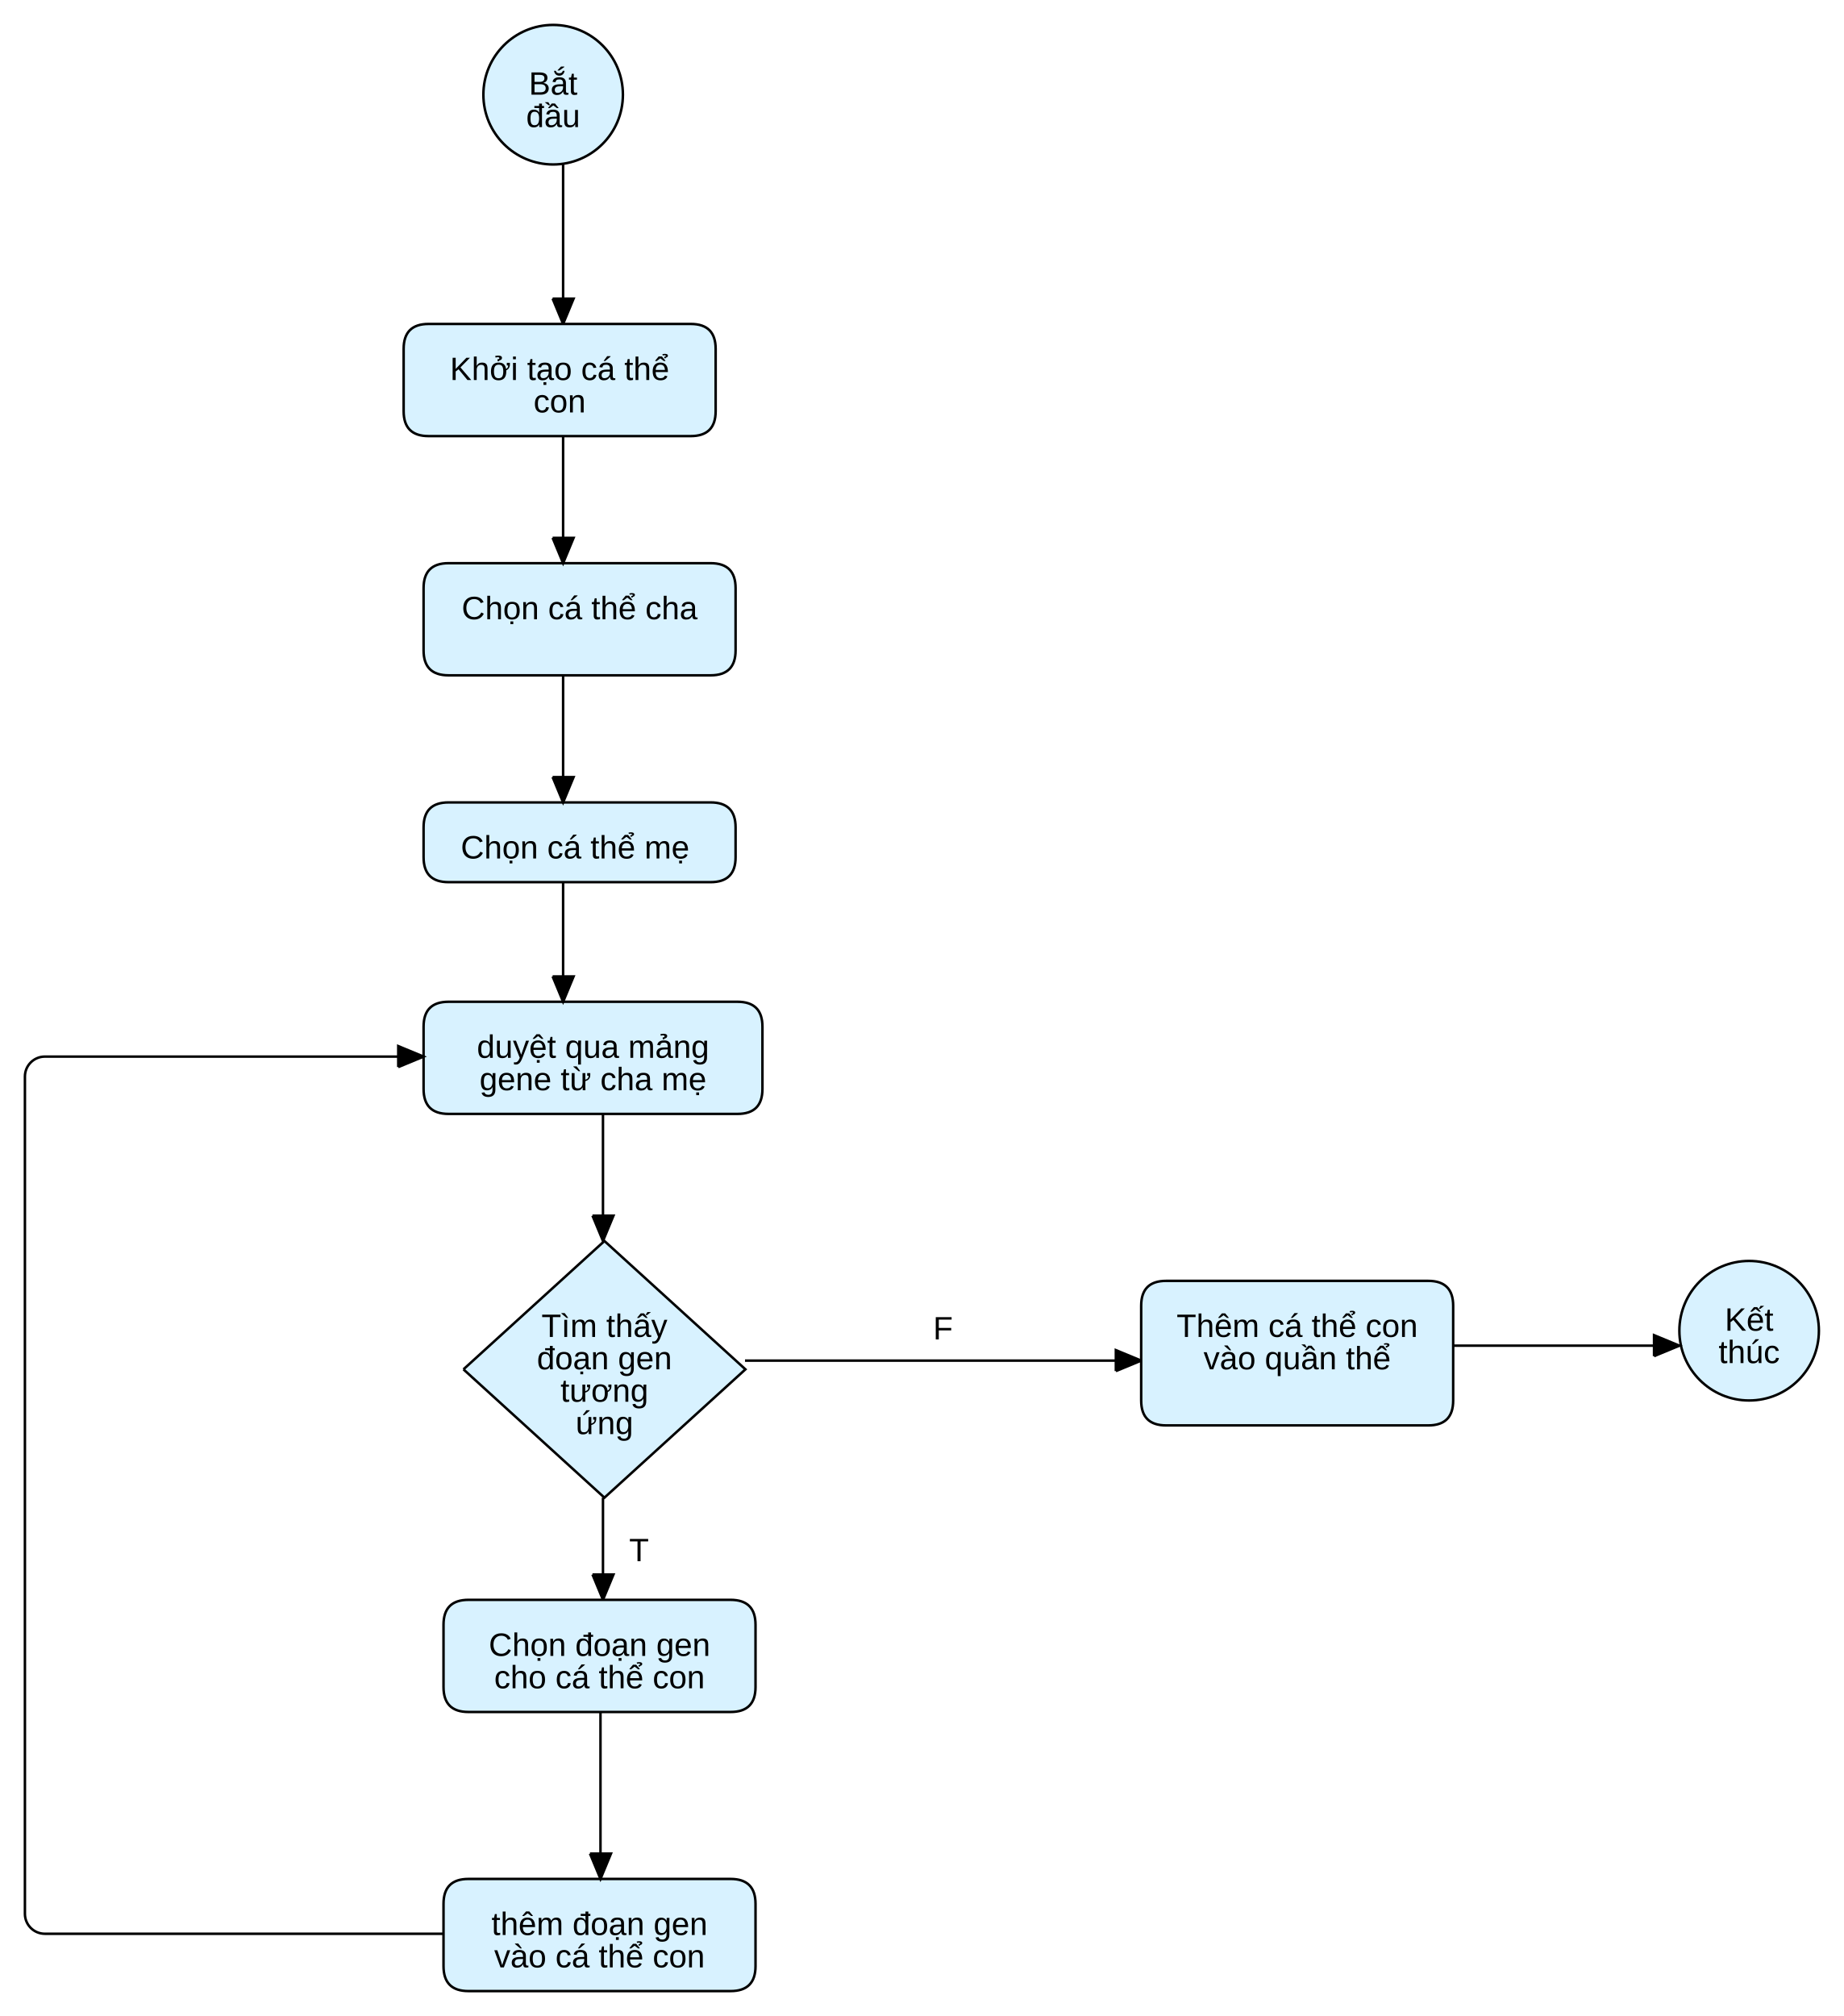
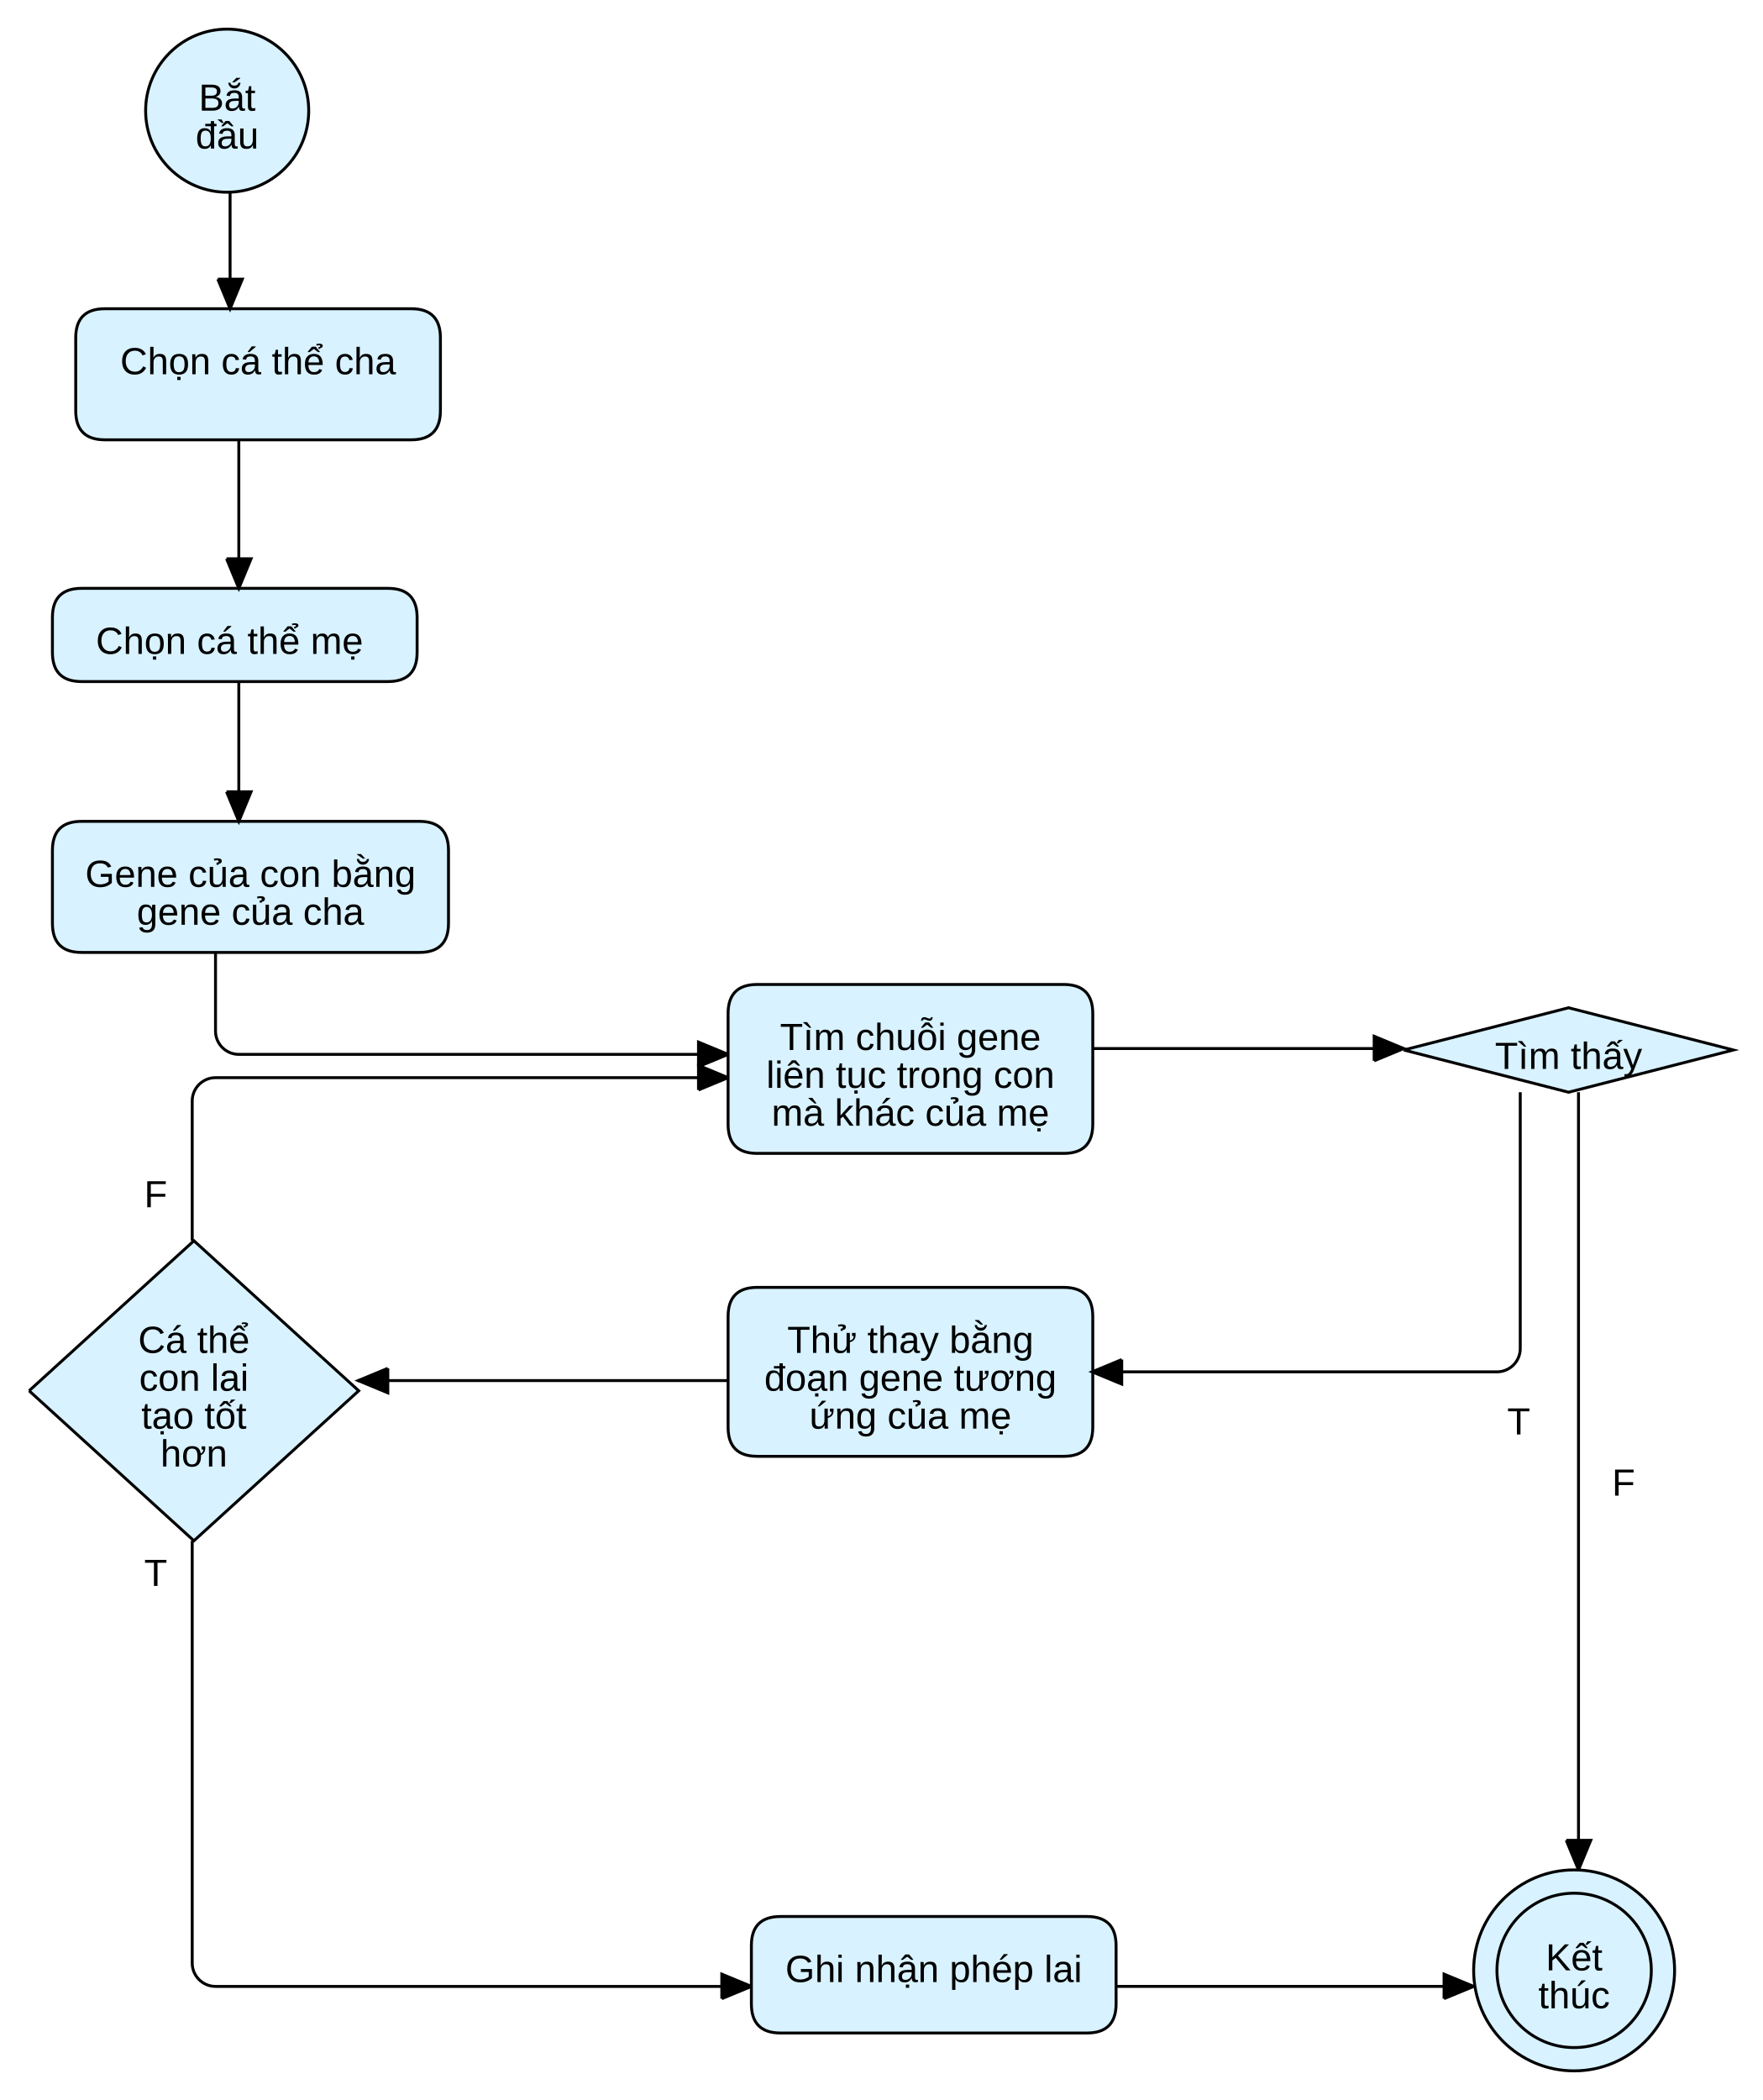
- <svg xmlns="http://www.w3.org/2000/svg" version="1.1" width="740" height="809">
+ <svg xmlns="http://www.w3.org/2000/svg" version="1.1" width="605.169" height="721">
  <defs />
  <g>
-     <g transform="translate(-62,-22) scale(1,1)">
+     <g transform="translate(-206,-22) scale(1,1)">
      <path fill="#d8f2ff" stroke="none" d="M 256 60 C 256 44.536 268.536 32 284 32 C 299.464 32 312 44.536 312 60 C 312 75.464 299.464 88 284 88 C 268.536 88 256 75.464 256 60 Z" />
    </g>
-     <g transform="translate(-62,-22) scale(1,1)">
+     <g transform="translate(-206,-22) scale(1,1)">
      <path fill="none" stroke="#000000" d="M 256 60 C 256 44.536 268.536 32 284 32 C 299.464 32 312 44.536 312 60 C 312 75.464 299.464 88 284 88 C 268.536 88 256 75.464 256 60 Z" stroke-miterlimit="10" />
    </g>
-     <g transform="translate(-62,-22) scale(1,1)">
+     <g transform="translate(-206,-22) scale(1,1)">
      <g>
        <path fill="none" stroke="none" />
        <text fill="#000000" stroke="none" font-family="Arial" font-size="13px" font-style="normal" font-weight="normal" text-decoration="none" x="274.244" y="60">Bắt</text>
        <text fill="#000000" stroke="none" font-family="Arial" font-size="13px" font-style="normal" font-weight="normal" text-decoration="none" x="273.155" y="73">đầu</text>
      </g>
    </g>
-     <g transform="translate(-62,-22) scale(1,1)">
-       <path fill="#d8f2ff" stroke="none" d="M 736 556 C 736 540.536 748.536 528 764 528 C 779.464 528 792 540.536 792 556 C 792 571.464 779.464 584 764 584 C 748.536 584 736 571.464 736 556 Z" />
-     </g>
-     <g transform="translate(-62,-22) scale(1,1)">
-       <path fill="none" stroke="#000000" d="M 736 556 C 736 540.536 748.536 528 764 528 C 779.464 528 792 540.536 792 556 C 792 571.464 779.464 584 764 584 C 748.536 584 736 571.464 736 556 Z" stroke-miterlimit="10" />
-     </g>
-     <g transform="translate(-62,-22) scale(1,1)">
-       <g>
-         <path fill="none" stroke="none" />
-         <text fill="#000000" stroke="none" font-family="Arial" font-size="13px" font-style="normal" font-weight="normal" text-decoration="none" x="754.244" y="556">Kết</text>
-         <text fill="#000000" stroke="none" font-family="Arial" font-size="13px" font-style="normal" font-weight="normal" text-decoration="none" x="751.714" y="569">thúc</text>
-       </g>
-     </g>
-     <g transform="translate(-62,-22) scale(1,1)">
-       <path fill="#d8f2ff" stroke="none" d="M 242 424 L 358 424 Q 368 424 368 434 L 368 459 Q 368 469 358 469 L 242 469 Q 232 469 232 459 L 232 434 Q 232 424 242 424 Z" />
-     </g>
-     <g transform="translate(-62,-22) scale(1,1)">
-       <path fill="none" stroke="#000000" d="M 242 424 L 358 424 Q 368 424 368 434 L 368 459 Q 368 469 358 469 L 242 469 Q 232 469 232 459 L 232 434 Q 232 424 242 424 Z" stroke-miterlimit="10" />
-     </g>
-     <g transform="translate(-62,-22) scale(1,1)">
-       <g>
-         <path fill="none" stroke="none" />
-         <text fill="#000000" stroke="none" font-family="Arial" font-size="13px" font-style="normal" font-weight="normal" text-decoration="none" x="253.383" y="446.5">duyệt qua mảng</text>
-         <text fill="#000000" stroke="none" font-family="Arial" font-size="13px" font-style="normal" font-weight="normal" text-decoration="none" x="254.456" y="459.5">gene từ cha mẹ</text>
-       </g>
-     </g>
-     <g transform="translate(-62,-22) scale(1,1)">
-       <path fill="#d8f2ff" stroke="none" d="M 242 248 L 347.222 248 Q 357.222 248 357.222 258 L 357.222 283 Q 357.222 293 347.222 293 L 242 293 Q 232 293 232 283 L 232 258 Q 232 248 242 248 Z" />
-     </g>
-     <g transform="translate(-62,-22) scale(1,1)">
-       <path fill="none" stroke="#000000" d="M 242 248 L 347.222 248 Q 357.222 248 357.222 258 L 357.222 283 Q 357.222 293 347.222 293 L 242 293 Q 232 293 232 283 L 232 258 Q 232 248 242 248 Z" stroke-miterlimit="10" />
-     </g>
-     <g transform="translate(-62,-22) scale(1,1)">
-       <g>
-         <path fill="none" stroke="none" />
-         <text fill="#000000" stroke="none" font-family="Arial" font-size="13px" font-style="normal" font-weight="normal" text-decoration="none" x="247.273" y="270.5">Chọn cá thể cha</text>
-       </g>
-     </g>
-     <g transform="translate(-62,-22) scale(1,1)">
-       <path fill="#d8f2ff" stroke="none" d="M 242 344 L 347.222 344 Q 357.222 344 357.222 354 L 357.222 366 Q 357.222 376 347.222 376 L 242 376 Q 232 376 232 366 L 232 354 Q 232 344 242 344 Z" />
-     </g>
-     <g transform="translate(-62,-22) scale(1,1)">
-       <path fill="none" stroke="#000000" d="M 242 344 L 347.222 344 Q 357.222 344 357.222 354 L 357.222 366 Q 357.222 376 347.222 376 L 242 376 Q 232 376 232 366 L 232 354 Q 232 344 242 344 Z" stroke-miterlimit="10" />
-     </g>
-     <g transform="translate(-62,-22) scale(1,1)">
-       <g>
-         <path fill="none" stroke="none" />
-         <text fill="#000000" stroke="none" font-family="Arial" font-size="13px" font-style="normal" font-weight="normal" text-decoration="none" x="246.918" y="366.5">Chọn  cá thể mẹ</text>
-       </g>
-     </g>
-     <g transform="translate(-62,-22) scale(1,1)">
-       <path fill="#d8f2ff" stroke="none" d="M 248 571.5 L 304.584 520 L 361.169 571.5 L 304.584 623 L 248 571.5" />
-     </g>
-     <g transform="translate(-62,-22) scale(1,1)">
-       <path fill="none" stroke="#000000" d="M 248 571.5 L 304.584 520 L 361.169 571.5 L 304.584 623 L 248 571.5 L 248 571.5" stroke-miterlimit="10" />
-     </g>
-     <g transform="translate(-62,-22) scale(1,1)">
-       <g>
-         <path fill="none" stroke="none" />
-         <text fill="#000000" stroke="none" font-family="Arial" font-size="13px" font-style="normal" font-weight="normal" text-decoration="none" x="279.302" y="558.5">Tìm thấy</text>
-         <text fill="#000000" stroke="none" font-family="Arial" font-size="13px" font-style="normal" font-weight="normal" text-decoration="none" x="277.474" y="571.5">đoạn gen</text>
-         <text fill="#000000" stroke="none" font-family="Arial" font-size="13px" font-style="normal" font-weight="normal" text-decoration="none" x="286.935" y="584.5">tương</text>
-         <text fill="#000000" stroke="none" font-family="Arial" font-size="13px" font-style="normal" font-weight="normal" text-decoration="none" x="293.003" y="597.5">ứng</text>
-       </g>
-     </g>
-     <g transform="translate(-62,-22) scale(1,1)">
-       <path fill="none" stroke="#000000" d="M 288 88 L 288 152" stroke-miterlimit="10" />
-     </g>
-     <g transform="translate(-62,-22) scale(1,1)">
-       <path fill="#000000" stroke="none" d="M 283.79 141.837 L 288 152 L 292.21 141.837" />
-     </g>
-     <g transform="translate(-62,-22) scale(1,1)">
-       <path fill="none" stroke="#000000" d="M 283.79 141.837 L 288 152 L 292.21 141.837 L 283.79 141.837" stroke-miterlimit="10" />
-     </g>
-     <g transform="translate(-62,-22) scale(1,1)">
-       <path fill="none" stroke="#000000" d="M 288 293 L 288 344" stroke-miterlimit="10" />
-     </g>
-     <g transform="translate(-62,-22) scale(1,1)">
-       <path fill="#000000" stroke="none" d="M 283.79 333.837 L 288 344 L 292.21 333.837" />
-     </g>
-     <g transform="translate(-62,-22) scale(1,1)">
-       <path fill="none" stroke="#000000" d="M 283.79 333.837 L 288 344 L 292.21 333.837 L 283.79 333.837" stroke-miterlimit="10" />
-     </g>
-     <g transform="translate(-62,-22) scale(1,1)">
-       <path fill="none" stroke="#000000" d="M 288 376 L 288 424" stroke-miterlimit="10" />
-     </g>
-     <g transform="translate(-62,-22) scale(1,1)">
-       <path fill="#000000" stroke="none" d="M 283.79 413.837 L 288 424 L 292.21 413.837" />
-     </g>
-     <g transform="translate(-62,-22) scale(1,1)">
-       <path fill="none" stroke="#000000" d="M 283.79 413.837 L 288 424 L 292.21 413.837 L 283.79 413.837" stroke-miterlimit="10" />
-     </g>
-     <g transform="translate(-62,-22) scale(1,1)">
-       <path fill="none" stroke="#000000" d="M 304 469 L 304 520" stroke-miterlimit="10" />
-     </g>
-     <g transform="translate(-62,-22) scale(1,1)">
-       <path fill="#000000" stroke="none" d="M 299.79 509.837 L 304 520 L 308.21 509.837" />
-     </g>
-     <g transform="translate(-62,-22) scale(1,1)">
-       <path fill="none" stroke="#000000" d="M 299.79 509.837 L 304 520 L 308.21 509.837 L 299.79 509.837" stroke-miterlimit="10" />
-     </g>
-     <g transform="translate(-62,-22) scale(1,1)">
-       <path fill="none" stroke="#000000" d="M 304 623 L 304 664" stroke-miterlimit="10" />
-     </g>
-     <g transform="translate(-62,-22) scale(1,1)">
-       <path fill="#000000" stroke="none" d="M 299.79 653.837 L 304 664 L 308.21 653.837" />
-     </g>
-     <g transform="translate(-62,-22) scale(1,1)">
-       <path fill="none" stroke="#000000" d="M 299.79 653.837 L 304 664 L 308.21 653.837 L 299.79 653.837" stroke-miterlimit="10" />
-     </g>
-     <g transform="translate(-62,-22) scale(1,1)">
-       <g>
-         <path fill="none" stroke="none" />
-         <text fill="#000000" stroke="none" font-family="Arial" font-size="13px" font-style="normal" font-weight="normal" text-decoration="none" x="314.5" y="648.5">T</text>
-       </g>
-     </g>
-     <g transform="translate(-62,-22) scale(1,1)">
-       <path fill="none" stroke="#000000" d="M 361 568 L 520 568" stroke-miterlimit="10" />
-     </g>
-     <g transform="translate(-62,-22) scale(1,1)">
-       <path fill="#000000" stroke="none" d="M 509.837 572.21 L 520 568 L 509.837 563.79" />
-     </g>
-     <g transform="translate(-62,-22) scale(1,1)">
-       <path fill="none" stroke="#000000" d="M 509.837 572.21 L 520 568 L 509.837 563.79 L 509.837 572.21" stroke-miterlimit="10" />
-     </g>
-     <g transform="translate(-62,-22) scale(1,1)">
-       <g>
-         <path fill="none" stroke="none" />
-         <text fill="#000000" stroke="none" font-family="Arial" font-size="13px" font-style="normal" font-weight="normal" text-decoration="none" x="436.5" y="559.5">F</text>
-       </g>
-     </g>
-     <g transform="translate(-62,-22) scale(1,1)">
-       <path fill="#d8f2ff" stroke="none" d="M 250 776 L 355.222 776 Q 365.222 776 365.222 786 L 365.222 811 Q 365.222 821 355.222 821 L 250 821 Q 240 821 240 811 L 240 786 Q 240 776 250 776 Z" />
-     </g>
-     <g transform="translate(-62,-22) scale(1,1)">
-       <path fill="none" stroke="#000000" d="M 250 776 L 355.222 776 Q 365.222 776 365.222 786 L 365.222 811 Q 365.222 821 355.222 821 L 250 821 Q 240 821 240 811 L 240 786 Q 240 776 250 776 Z" stroke-miterlimit="10" />
-     </g>
-     <g transform="translate(-62,-22) scale(1,1)">
-       <g>
-         <path fill="none" stroke="none" />
-         <text fill="#000000" stroke="none" font-family="Arial" font-size="13px" font-style="normal" font-weight="normal" text-decoration="none" x="259.244" y="798.5">thêm đoạn gen</text>
-         <text fill="#000000" stroke="none" font-family="Arial" font-size="13px" font-style="normal" font-weight="normal" text-decoration="none" x="260.332" y="811.5">vào cá thể con</text>
-       </g>
-     </g>
-     <g transform="translate(-62,-22) scale(1,1)">
-       <path fill="#d8f2ff" stroke="none" d="M 234 152 L 339.222 152 Q 349.222 152 349.222 162 L 349.222 187 Q 349.222 197 339.222 197 L 234 197 Q 224 197 224 187 L 224 162 Q 224 152 234 152 Z" />
-     </g>
-     <g transform="translate(-62,-22) scale(1,1)">
-       <path fill="none" stroke="#000000" d="M 234 152 L 339.222 152 Q 349.222 152 349.222 162 L 349.222 187 Q 349.222 197 339.222 197 L 234 197 Q 224 197 224 187 L 224 162 Q 224 152 234 152 Z" stroke-miterlimit="10" />
-     </g>
-     <g transform="translate(-62,-22) scale(1,1)">
-       <g>
-         <path fill="none" stroke="none" />
-         <text fill="#000000" stroke="none" font-family="Arial" font-size="13px" font-style="normal" font-weight="normal" text-decoration="none" x="242.599" y="174.5">Khởi tạo cá thể</text>
-         <text fill="#000000" stroke="none" font-family="Arial" font-size="13px" font-style="normal" font-weight="normal" text-decoration="none" x="276.131" y="187.5">con</text>
-       </g>
-     </g>
-     <g transform="translate(-62,-22) scale(1,1)">
-       <path fill="none" stroke="#000000" d="M 288 197 L 288 248" stroke-miterlimit="10" />
-     </g>
-     <g transform="translate(-62,-22) scale(1,1)">
-       <path fill="#000000" stroke="none" d="M 283.79 237.837 L 288 248 L 292.21 237.837" />
-     </g>
-     <g transform="translate(-62,-22) scale(1,1)">
-       <path fill="none" stroke="#000000" d="M 283.79 237.837 L 288 248 L 292.21 237.837 L 283.79 237.837" stroke-miterlimit="10" />
-     </g>
-     <g transform="translate(-62,-22) scale(1,1)">
-       <path fill="none" stroke="#000000" d="M 240 798 L 80 798 M 80 798 A 8 8 0 0 1 72 790 L 72 454 M 72 454 A 8 8 0 0 1 80 446 L 232 446" stroke-miterlimit="10" />
-     </g>
-     <g transform="translate(-62,-22) scale(1,1)">
-       <path fill="#000000" stroke="none" d="M 221.837 450.21 L 232 446 L 221.837 441.79" />
-     </g>
-     <g transform="translate(-62,-22) scale(1,1)">
-       <path fill="none" stroke="#000000" d="M 221.837 450.21 L 232 446 L 221.837 441.79 L 221.837 450.21" stroke-miterlimit="10" />
-     </g>
-     <g transform="translate(-62,-22) scale(1,1)">
-       <path fill="#d8f2ff" stroke="none" d="M 530 536 L 635.222 536 Q 645.222 536 645.222 546 L 645.222 584 Q 645.222 594 635.222 594 L 530 594 Q 520 594 520 584 L 520 546 Q 520 536 530 536 Z" />
-     </g>
-     <g transform="translate(-62,-22) scale(1,1)">
-       <path fill="none" stroke="#000000" d="M 530 536 L 635.222 536 Q 645.222 536 645.222 546 L 645.222 584 Q 645.222 594 635.222 594 L 530 594 Q 520 594 520 584 L 520 546 Q 520 536 530 536 Z" stroke-miterlimit="10" />
-     </g>
-     <g transform="translate(-62,-22) scale(1,1)">
-       <g>
-         <path fill="none" stroke="none" />
-         <text fill="#000000" stroke="none" font-family="Arial" font-size="13px" font-style="normal" font-weight="normal" text-decoration="none" x="534.197" y="558.5">Thêm cá thể con</text>
-         <text fill="#000000" stroke="none" font-family="Arial" font-size="13px" font-style="normal" font-weight="normal" text-decoration="none" x="545.023" y="571.5">vào quần thể</text>
-       </g>
-     </g>
-     <g transform="translate(-62,-22) scale(1,1)">
-       <path fill="none" stroke="#000000" d="M 645 562 L 736 562" stroke-miterlimit="10" />
-     </g>
-     <g transform="translate(-62,-22) scale(1,1)">
-       <path fill="#000000" stroke="none" d="M 725.837 566.21 L 736 562 L 725.837 557.79" />
-     </g>
-     <g transform="translate(-62,-22) scale(1,1)">
-       <path fill="none" stroke="#000000" d="M 725.837 566.21 L 736 562 L 725.837 557.79 L 725.837 566.21" stroke-miterlimit="10" />
-     </g>
-     <g transform="translate(-62,-22) scale(1,1)">
-       <path fill="#d8f2ff" stroke="none" d="M 250 664 L 355.222 664 Q 365.222 664 365.222 674 L 365.222 699 Q 365.222 709 355.222 709 L 250 709 Q 240 709 240 699 L 240 674 Q 240 664 250 664 Z" />
-     </g>
-     <g transform="translate(-62,-22) scale(1,1)">
-       <path fill="none" stroke="#000000" d="M 250 664 L 355.222 664 Q 365.222 664 365.222 674 L 365.222 699 Q 365.222 709 355.222 709 L 250 709 Q 240 709 240 699 L 240 674 Q 240 664 250 664 Z" stroke-miterlimit="10" />
-     </g>
-     <g transform="translate(-62,-22) scale(1,1)">
-       <g>
-         <path fill="none" stroke="none" />
-         <text fill="#000000" stroke="none" font-family="Arial" font-size="13px" font-style="normal" font-weight="normal" text-decoration="none" x="258.155" y="686.5">Chọn đoạn gen</text>
-         <text fill="#000000" stroke="none" font-family="Arial" font-size="13px" font-style="normal" font-weight="normal" text-decoration="none" x="260.332" y="699.5">cho cá thể con</text>
-       </g>
-     </g>
-     <g transform="translate(-62,-22) scale(1,1)">
-       <path fill="none" stroke="#000000" d="M 303 709 L 303 776" stroke-miterlimit="10" />
-     </g>
-     <g transform="translate(-62,-22) scale(1,1)">
-       <path fill="#000000" stroke="none" d="M 298.79 765.837 L 303 776 L 307.21 765.837" />
-     </g>
-     <g transform="translate(-62,-22) scale(1,1)">
-       <path fill="none" stroke="#000000" d="M 298.79 765.837 L 303 776 L 307.21 765.837 L 298.79 765.837" stroke-miterlimit="10" />
+     <g transform="translate(-206,-22) scale(1,1)">
+       <path fill="#d8f2ff" stroke="none" d="M 234 304 L 350 304 Q 360 304 360 314 L 360 339 Q 360 349 350 349 L 234 349 Q 224 349 224 339 L 224 314 Q 224 304 234 304 Z" />
+     </g>
+     <g transform="translate(-206,-22) scale(1,1)">
+       <path fill="none" stroke="#000000" d="M 234 304 L 350 304 Q 360 304 360 314 L 360 339 Q 360 349 350 349 L 234 349 Q 224 349 224 339 L 224 314 Q 224 304 234 304 Z" stroke-miterlimit="10" />
+     </g>
+     <g transform="translate(-206,-22) scale(1,1)">
+       <g>
+         <path fill="none" stroke="none" />
+         <text fill="#000000" stroke="none" font-family="Arial" font-size="13px" font-style="normal" font-weight="normal" text-decoration="none" x="235.261" y="326.5">Gene của con bằng</text>
+         <text fill="#000000" stroke="none" font-family="Arial" font-size="13px" font-style="normal" font-weight="normal" text-decoration="none" x="252.968" y="339.5">gene của cha</text>
+       </g>
+     </g>
+     <g transform="translate(-206,-22) scale(1,1)">
+       <path fill="#d8f2ff" stroke="none" d="M 242 128 L 347.222 128 Q 357.222 128 357.222 138 L 357.222 163 Q 357.222 173 347.222 173 L 242 173 Q 232 173 232 163 L 232 138 Q 232 128 242 128 Z" />
+     </g>
+     <g transform="translate(-206,-22) scale(1,1)">
+       <path fill="none" stroke="#000000" d="M 242 128 L 347.222 128 Q 357.222 128 357.222 138 L 357.222 163 Q 357.222 173 347.222 173 L 242 173 Q 232 173 232 163 L 232 138 Q 232 128 242 128 Z" stroke-miterlimit="10" />
+     </g>
+     <g transform="translate(-206,-22) scale(1,1)">
+       <g>
+         <path fill="none" stroke="none" />
+         <text fill="#000000" stroke="none" font-family="Arial" font-size="13px" font-style="normal" font-weight="normal" text-decoration="none" x="247.273" y="150.5">Chọn cá thể cha</text>
+       </g>
+     </g>
+     <g transform="translate(-206,-22) scale(1,1)">
+       <path fill="#d8f2ff" stroke="none" d="M 234 224 L 339.222 224 Q 349.222 224 349.222 234 L 349.222 246 Q 349.222 256 339.222 256 L 234 256 Q 224 256 224 246 L 224 234 Q 224 224 234 224 Z" />
+     </g>
+     <g transform="translate(-206,-22) scale(1,1)">
+       <path fill="none" stroke="#000000" d="M 234 224 L 339.222 224 Q 349.222 224 349.222 234 L 349.222 246 Q 349.222 256 339.222 256 L 234 256 Q 224 256 224 246 L 224 234 Q 224 224 234 224 Z" stroke-miterlimit="10" />
+     </g>
+     <g transform="translate(-206,-22) scale(1,1)">
+       <g>
+         <path fill="none" stroke="none" />
+         <text fill="#000000" stroke="none" font-family="Arial" font-size="13px" font-style="normal" font-weight="normal" text-decoration="none" x="238.918" y="246.5">Chọn  cá thể mẹ</text>
+       </g>
+     </g>
+     <g transform="translate(-206,-22) scale(1,1)">
+       <path fill="#d8f2ff" stroke="none" d="M 216 499.5 L 272.584 448 L 329.169 499.5 L 272.584 551 L 216 499.5" />
+     </g>
+     <g transform="translate(-206,-22) scale(1,1)">
+       <path fill="none" stroke="#000000" d="M 216 499.5 L 272.584 448 L 329.169 499.5 L 272.584 551 L 216 499.5 L 216 499.5" stroke-miterlimit="10" />
+     </g>
+     <g transform="translate(-206,-22) scale(1,1)">
+       <g>
+         <path fill="none" stroke="none" />
+         <text fill="#000000" stroke="none" font-family="Arial" font-size="13px" font-style="normal" font-weight="normal" text-decoration="none" x="253.434" y="486.5">Cá thể</text>
+         <text fill="#000000" stroke="none" font-family="Arial" font-size="13px" font-style="normal" font-weight="normal" text-decoration="none" x="253.795" y="499.5">con lai</text>
+         <text fill="#000000" stroke="none" font-family="Arial" font-size="13px" font-style="normal" font-weight="normal" text-decoration="none" x="254.516" y="512.5">tạo tốt</text>
+         <text fill="#000000" stroke="none" font-family="Arial" font-size="13px" font-style="normal" font-weight="normal" text-decoration="none" x="261.092" y="525.5">hơn</text>
+       </g>
+     </g>
+     <g transform="translate(-206,-22) scale(1,1)">
+       <path fill="none" stroke="#000000" d="M 288 173 L 288 224" stroke-miterlimit="10" />
+     </g>
+     <g transform="translate(-206,-22) scale(1,1)">
+       <path fill="#000000" stroke="none" d="M 283.79 213.837 L 288 224 L 292.21 213.837" />
+     </g>
+     <g transform="translate(-206,-22) scale(1,1)">
+       <path fill="none" stroke="#000000" d="M 283.79 213.837 L 288 224 L 292.21 213.837 L 283.79 213.837" stroke-miterlimit="10" />
+     </g>
+     <g transform="translate(-206,-22) scale(1,1)">
+       <path fill="none" stroke="#000000" d="M 288 256 L 288 304" stroke-miterlimit="10" />
+     </g>
+     <g transform="translate(-206,-22) scale(1,1)">
+       <path fill="#000000" stroke="none" d="M 283.79 293.837 L 288 304 L 292.21 293.837" />
+     </g>
+     <g transform="translate(-206,-22) scale(1,1)">
+       <path fill="none" stroke="#000000" d="M 283.79 293.837 L 288 304 L 292.21 293.837 L 283.79 293.837" stroke-miterlimit="10" />
+     </g>
+     <g transform="translate(-206,-22) scale(1,1)">
+       <path fill="none" stroke="#000000" d="M 280 349 L 280 376 M 280 376 A 8 8 0 0 0 288 384 L 456 384" stroke-miterlimit="10" />
+     </g>
+     <g transform="translate(-206,-22) scale(1,1)">
+       <path fill="#000000" stroke="none" d="M 445.837 388.21 L 456 384 L 445.837 379.79" />
+     </g>
+     <g transform="translate(-206,-22) scale(1,1)">
+       <path fill="none" stroke="#000000" d="M 445.837 388.21 L 456 384 L 445.837 379.79 L 445.837 388.21" stroke-miterlimit="10" />
+     </g>
+     <g transform="translate(-206,-22) scale(1,1)">
+       <path fill="none" stroke="#000000" d="M 272 448 L 272 400 M 272 400 A 8 8 0 0 1 280 392 L 456 392" stroke-miterlimit="10" />
+     </g>
+     <g transform="translate(-206,-22) scale(1,1)">
+       <path fill="#000000" stroke="none" d="M 445.837 396.21 L 456 392 L 445.837 387.79" />
+     </g>
+     <g transform="translate(-206,-22) scale(1,1)">
+       <path fill="none" stroke="#000000" d="M 445.837 396.21 L 456 392 L 445.837 387.79 L 445.837 396.21" stroke-miterlimit="10" />
+     </g>
+     <g transform="translate(-206,-22) scale(1,1)">
+       <g>
+         <path fill="none" stroke="none" />
+         <text fill="#000000" stroke="none" font-family="Arial" font-size="13px" font-style="normal" font-weight="normal" text-decoration="none" x="255.5" y="436.5">F</text>
+       </g>
+     </g>
+     <g transform="translate(-206,-22) scale(1,1)">
+       <path fill="none" stroke="#000000" d="M 272 551 L 272 696 M 272 696 A 8 8 0 0 0 280 704 L 464 704" stroke-miterlimit="10" />
+     </g>
+     <g transform="translate(-206,-22) scale(1,1)">
+       <path fill="#000000" stroke="none" d="M 453.837 708.21 L 464 704 L 453.837 699.79" />
+     </g>
+     <g transform="translate(-206,-22) scale(1,1)">
+       <path fill="none" stroke="#000000" d="M 453.837 708.21 L 464 704 L 453.837 699.79 L 453.837 708.21" stroke-miterlimit="10" />
+     </g>
+     <g transform="translate(-206,-22) scale(1,1)">
+       <g>
+         <path fill="none" stroke="none" />
+         <text fill="#000000" stroke="none" font-family="Arial" font-size="13px" font-style="normal" font-weight="normal" text-decoration="none" x="255.5" y="566.5">T</text>
+       </g>
+     </g>
+     <g transform="translate(-206,-22) scale(1,1)">
+       <path fill="#d8f2ff" stroke="none" d="M 474 680 L 579.222 680 Q 589.222 680 589.222 690 L 589.222 710 Q 589.222 720 579.222 720 L 474 720 Q 464 720 464 710 L 464 690 Q 464 680 474 680 Z" />
+     </g>
+     <g transform="translate(-206,-22) scale(1,1)">
+       <path fill="none" stroke="#000000" d="M 474 680 L 579.222 680 Q 589.222 680 589.222 690 L 589.222 710 Q 589.222 720 579.222 720 L 474 720 Q 464 720 464 710 L 464 690 Q 464 680 474 680 Z" stroke-miterlimit="10" />
+     </g>
+     <g transform="translate(-206,-22) scale(1,1)">
+       <g>
+         <path fill="none" stroke="none" />
+         <text fill="#000000" stroke="none" font-family="Arial" font-size="13px" font-style="normal" font-weight="normal" text-decoration="none" x="475.655" y="702.5">Ghi nhận phép lai</text>
+       </g>
+     </g>
+     <g transform="translate(-206,-22) scale(1,1)">
+       <path fill="none" stroke="#000000" d="M 589 704 L 712 704" stroke-miterlimit="10" />
+     </g>
+     <g transform="translate(-206,-22) scale(1,1)">
+       <path fill="#000000" stroke="none" d="M 701.837 708.21 L 712 704 L 701.837 699.79" />
+     </g>
+     <g transform="translate(-206,-22) scale(1,1)">
+       <path fill="none" stroke="#000000" d="M 701.837 708.21 L 712 704 L 701.837 699.79 L 701.837 708.21" stroke-miterlimit="10" />
+     </g>
+     <g transform="translate(-206,-22) scale(1,1)">
+       <path fill="none" stroke="#000000" d="M 285 88 L 285 128" stroke-miterlimit="10" />
+     </g>
+     <g transform="translate(-206,-22) scale(1,1)">
+       <path fill="#000000" stroke="none" d="M 280.79 117.837 L 285 128 L 289.21 117.837" />
+     </g>
+     <g transform="translate(-206,-22) scale(1,1)">
+       <path fill="none" stroke="#000000" d="M 280.79 117.837 L 285 128 L 289.21 117.837 L 280.79 117.837" stroke-miterlimit="10" />
+     </g>
+     <g transform="translate(-206,-22) scale(1,1)">
+       <path fill="#d8f2ff" stroke="none" d="M 466 360 L 571.222 360 Q 581.222 360 581.222 370 L 581.222 408 Q 581.222 418 571.222 418 L 466 418 Q 456 418 456 408 L 456 370 Q 456 360 466 360 Z" />
+     </g>
+     <g transform="translate(-206,-22) scale(1,1)">
+       <path fill="none" stroke="#000000" d="M 466 360 L 571.222 360 Q 581.222 360 581.222 370 L 581.222 408 Q 581.222 418 571.222 418 L 466 418 Q 456 418 456 408 L 456 370 Q 456 360 466 360 Z" stroke-miterlimit="10" />
+     </g>
+     <g transform="translate(-206,-22) scale(1,1)">
+       <g>
+         <path fill="none" stroke="none" />
+         <text fill="#000000" stroke="none" font-family="Arial" font-size="13px" font-style="normal" font-weight="normal" text-decoration="none" x="473.809" y="382.5">Tìm chuỗi gene</text>
+         <text fill="#000000" stroke="none" font-family="Arial" font-size="13px" font-style="normal" font-weight="normal" text-decoration="none" x="469.109" y="395.5">liên tục trong con</text>
+         <text fill="#000000" stroke="none" font-family="Arial" font-size="13px" font-style="normal" font-weight="normal" text-decoration="none" x="470.924" y="408.5">mà khác của mẹ</text>
+       </g>
+     </g>
+     <g transform="translate(-206,-22) scale(1,1)">
+       <path fill="#d8f2ff" stroke="none" d="M 466 464 L 571.222 464 Q 581.222 464 581.222 474 L 581.222 512 Q 581.222 522 571.222 522 L 466 522 Q 456 522 456 512 L 456 474 Q 456 464 466 464 Z" />
+     </g>
+     <g transform="translate(-206,-22) scale(1,1)">
+       <path fill="none" stroke="#000000" d="M 466 464 L 571.222 464 Q 581.222 464 581.222 474 L 581.222 512 Q 581.222 522 571.222 522 L 466 522 Q 456 522 456 512 L 456 474 Q 456 464 466 464 Z" stroke-miterlimit="10" />
+     </g>
+     <g transform="translate(-206,-22) scale(1,1)">
+       <g>
+         <path fill="none" stroke="none" />
+         <text fill="#000000" stroke="none" font-family="Arial" font-size="13px" font-style="normal" font-weight="normal" text-decoration="none" x="476.316" y="486.5">Thử thay bằng</text>
+         <text fill="#000000" stroke="none" font-family="Arial" font-size="13px" font-style="normal" font-weight="normal" text-decoration="none" x="468.429" y="499.5">đoạn gene tương</text>
+         <text fill="#000000" stroke="none" font-family="Arial" font-size="13px" font-style="normal" font-weight="normal" text-decoration="none" x="483.908" y="512.5">ứng của mẹ</text>
+       </g>
+     </g>
+     <g transform="translate(-206,-22) scale(1,1)">
+       <path fill="none" stroke="#000000" d="M 581 382 L 688 382" stroke-miterlimit="10" />
+     </g>
+     <g transform="translate(-206,-22) scale(1,1)">
+       <path fill="#000000" stroke="none" d="M 677.837 386.21 L 688 382 L 677.837 377.79" />
+     </g>
+     <g transform="translate(-206,-22) scale(1,1)">
+       <path fill="none" stroke="#000000" d="M 677.837 386.21 L 688 382 L 677.837 377.79 L 677.837 386.21" stroke-miterlimit="10" />
+     </g>
+     <g transform="translate(-206,-22) scale(1,1)">
+       <path fill="#d8f2ff" stroke="none" d="M 688 382.5 L 744.584 368 L 801.169 382.5 L 744.584 397 L 688 382.5" />
+     </g>
+     <g transform="translate(-206,-22) scale(1,1)">
+       <path fill="none" stroke="#000000" d="M 688 382.5 L 744.584 368 L 801.169 382.5 L 744.584 397 L 688 382.5 L 688 382.5" stroke-miterlimit="10" />
+     </g>
+     <g transform="translate(-206,-22) scale(1,1)">
+       <g>
+         <path fill="none" stroke="none" />
+         <text fill="#000000" stroke="none" font-family="Arial" font-size="13px" font-style="normal" font-weight="normal" text-decoration="none" x="719.302" y="389">Tìm thấy</text>
+       </g>
+     </g>
+     <g transform="translate(-206,-22) scale(1,1)">
+       <path fill="none" stroke="#000000" d="M 728 397 L 728 485 M 728 485 A 8 8 0 0 1 720 493 L 581 493" stroke-miterlimit="10" />
+     </g>
+     <g transform="translate(-206,-22) scale(1,1)">
+       <path fill="#000000" stroke="none" d="M 591.163 488.79 L 581 493 L 591.163 497.21" />
+     </g>
+     <g transform="translate(-206,-22) scale(1,1)">
+       <path fill="none" stroke="#000000" d="M 591.163 488.79 L 581 493 L 591.163 497.21 L 591.163 488.79" stroke-miterlimit="10" />
+     </g>
+     <g transform="translate(-206,-22) scale(1,1)">
+       <g>
+         <path fill="none" stroke="none" />
+         <text fill="#000000" stroke="none" font-family="Arial" font-size="13px" font-style="normal" font-weight="normal" text-decoration="none" x="723.5" y="514.5">T</text>
+       </g>
+     </g>
+     <g transform="translate(-206,-22) scale(1,1)">
+       <path fill="none" stroke="#000000" d="M 456 496 L 329 496" stroke-miterlimit="10" />
+     </g>
+     <g transform="translate(-206,-22) scale(1,1)">
+       <path fill="#000000" stroke="none" d="M 339.163 491.79 L 329 496 L 339.163 500.21" />
+     </g>
+     <g transform="translate(-206,-22) scale(1,1)">
+       <path fill="none" stroke="#000000" d="M 339.163 491.79 L 329 496 L 339.163 500.21 L 339.163 491.79" stroke-miterlimit="10" />
+     </g>
+     <g transform="translate(-206,-22) scale(1,1)">
+       <path fill="none" stroke="#000000" d="M 748 397 L 748 664" stroke-miterlimit="10" />
+     </g>
+     <g transform="translate(-206,-22) scale(1,1)">
+       <path fill="#000000" stroke="none" d="M 743.79 653.837 L 748 664 L 752.21 653.837" />
+     </g>
+     <g transform="translate(-206,-22) scale(1,1)">
+       <path fill="none" stroke="#000000" d="M 743.79 653.837 L 748 664 L 752.21 653.837 L 743.79 653.837" stroke-miterlimit="10" />
+     </g>
+     <g transform="translate(-206,-22) scale(1,1)">
+       <g>
+         <path fill="none" stroke="none" />
+         <text fill="#000000" stroke="none" font-family="Arial" font-size="13px" font-style="normal" font-weight="normal" text-decoration="none" x="759.5" y="535.5">F</text>
+       </g>
+     </g>
+     <g transform="translate(-206,-22) scale(1,1)">
+       <path fill="#d8f2ff" stroke="none" d="M 712 698.5 C 712 679.446 727.446 664 746.5 664 C 765.554 664 781 679.446 781 698.5 C 781 717.554 765.554 733 746.5 733 C 727.446 733 712 717.554 712 698.5 Z" />
+     </g>
+     <g transform="translate(-206,-22) scale(1,1)">
+       <path fill="none" stroke="#000000" d="M 712 698.5 C 712 679.446 727.446 664 746.5 664 C 765.554 664 781 679.446 781 698.5 C 781 717.554 765.554 733 746.5 733 C 727.446 733 712 717.554 712 698.5 Z" stroke-miterlimit="10" />
+     </g>
+     <g transform="translate(-206,-22) scale(1,1)">
+       <g>
+         <path fill="none" stroke="none" />
+       </g>
+     </g>
+     <g transform="translate(-206,-22) scale(1,1)">
+       <path fill="#d8f2ff" stroke="none" d="M 720 698.5 C 720 683.864 731.864 672 746.5 672 C 761.136 672 773 683.864 773 698.5 C 773 713.136 761.136 725 746.5 725 C 731.864 725 720 713.136 720 698.5 Z" />
+     </g>
+     <g transform="translate(-206,-22) scale(1,1)">
+       <path fill="none" stroke="#000000" d="M 720 698.5 C 720 683.864 731.864 672 746.5 672 C 761.136 672 773 683.864 773 698.5 C 773 713.136 761.136 725 746.5 725 C 731.864 725 720 713.136 720 698.5 Z" stroke-miterlimit="10" />
+     </g>
+     <g transform="translate(-206,-22) scale(1,1)">
+       <g>
+         <path fill="none" stroke="none" />
+         <text fill="#000000" stroke="none" font-family="Arial" font-size="13px" font-style="normal" font-weight="normal" text-decoration="none" x="736.744" y="698.5">Kết</text>
+         <text fill="#000000" stroke="none" font-family="Arial" font-size="13px" font-style="normal" font-weight="normal" text-decoration="none" x="734.214" y="711.5">thúc</text>
+       </g>
    </g>
  </g>
</svg>
